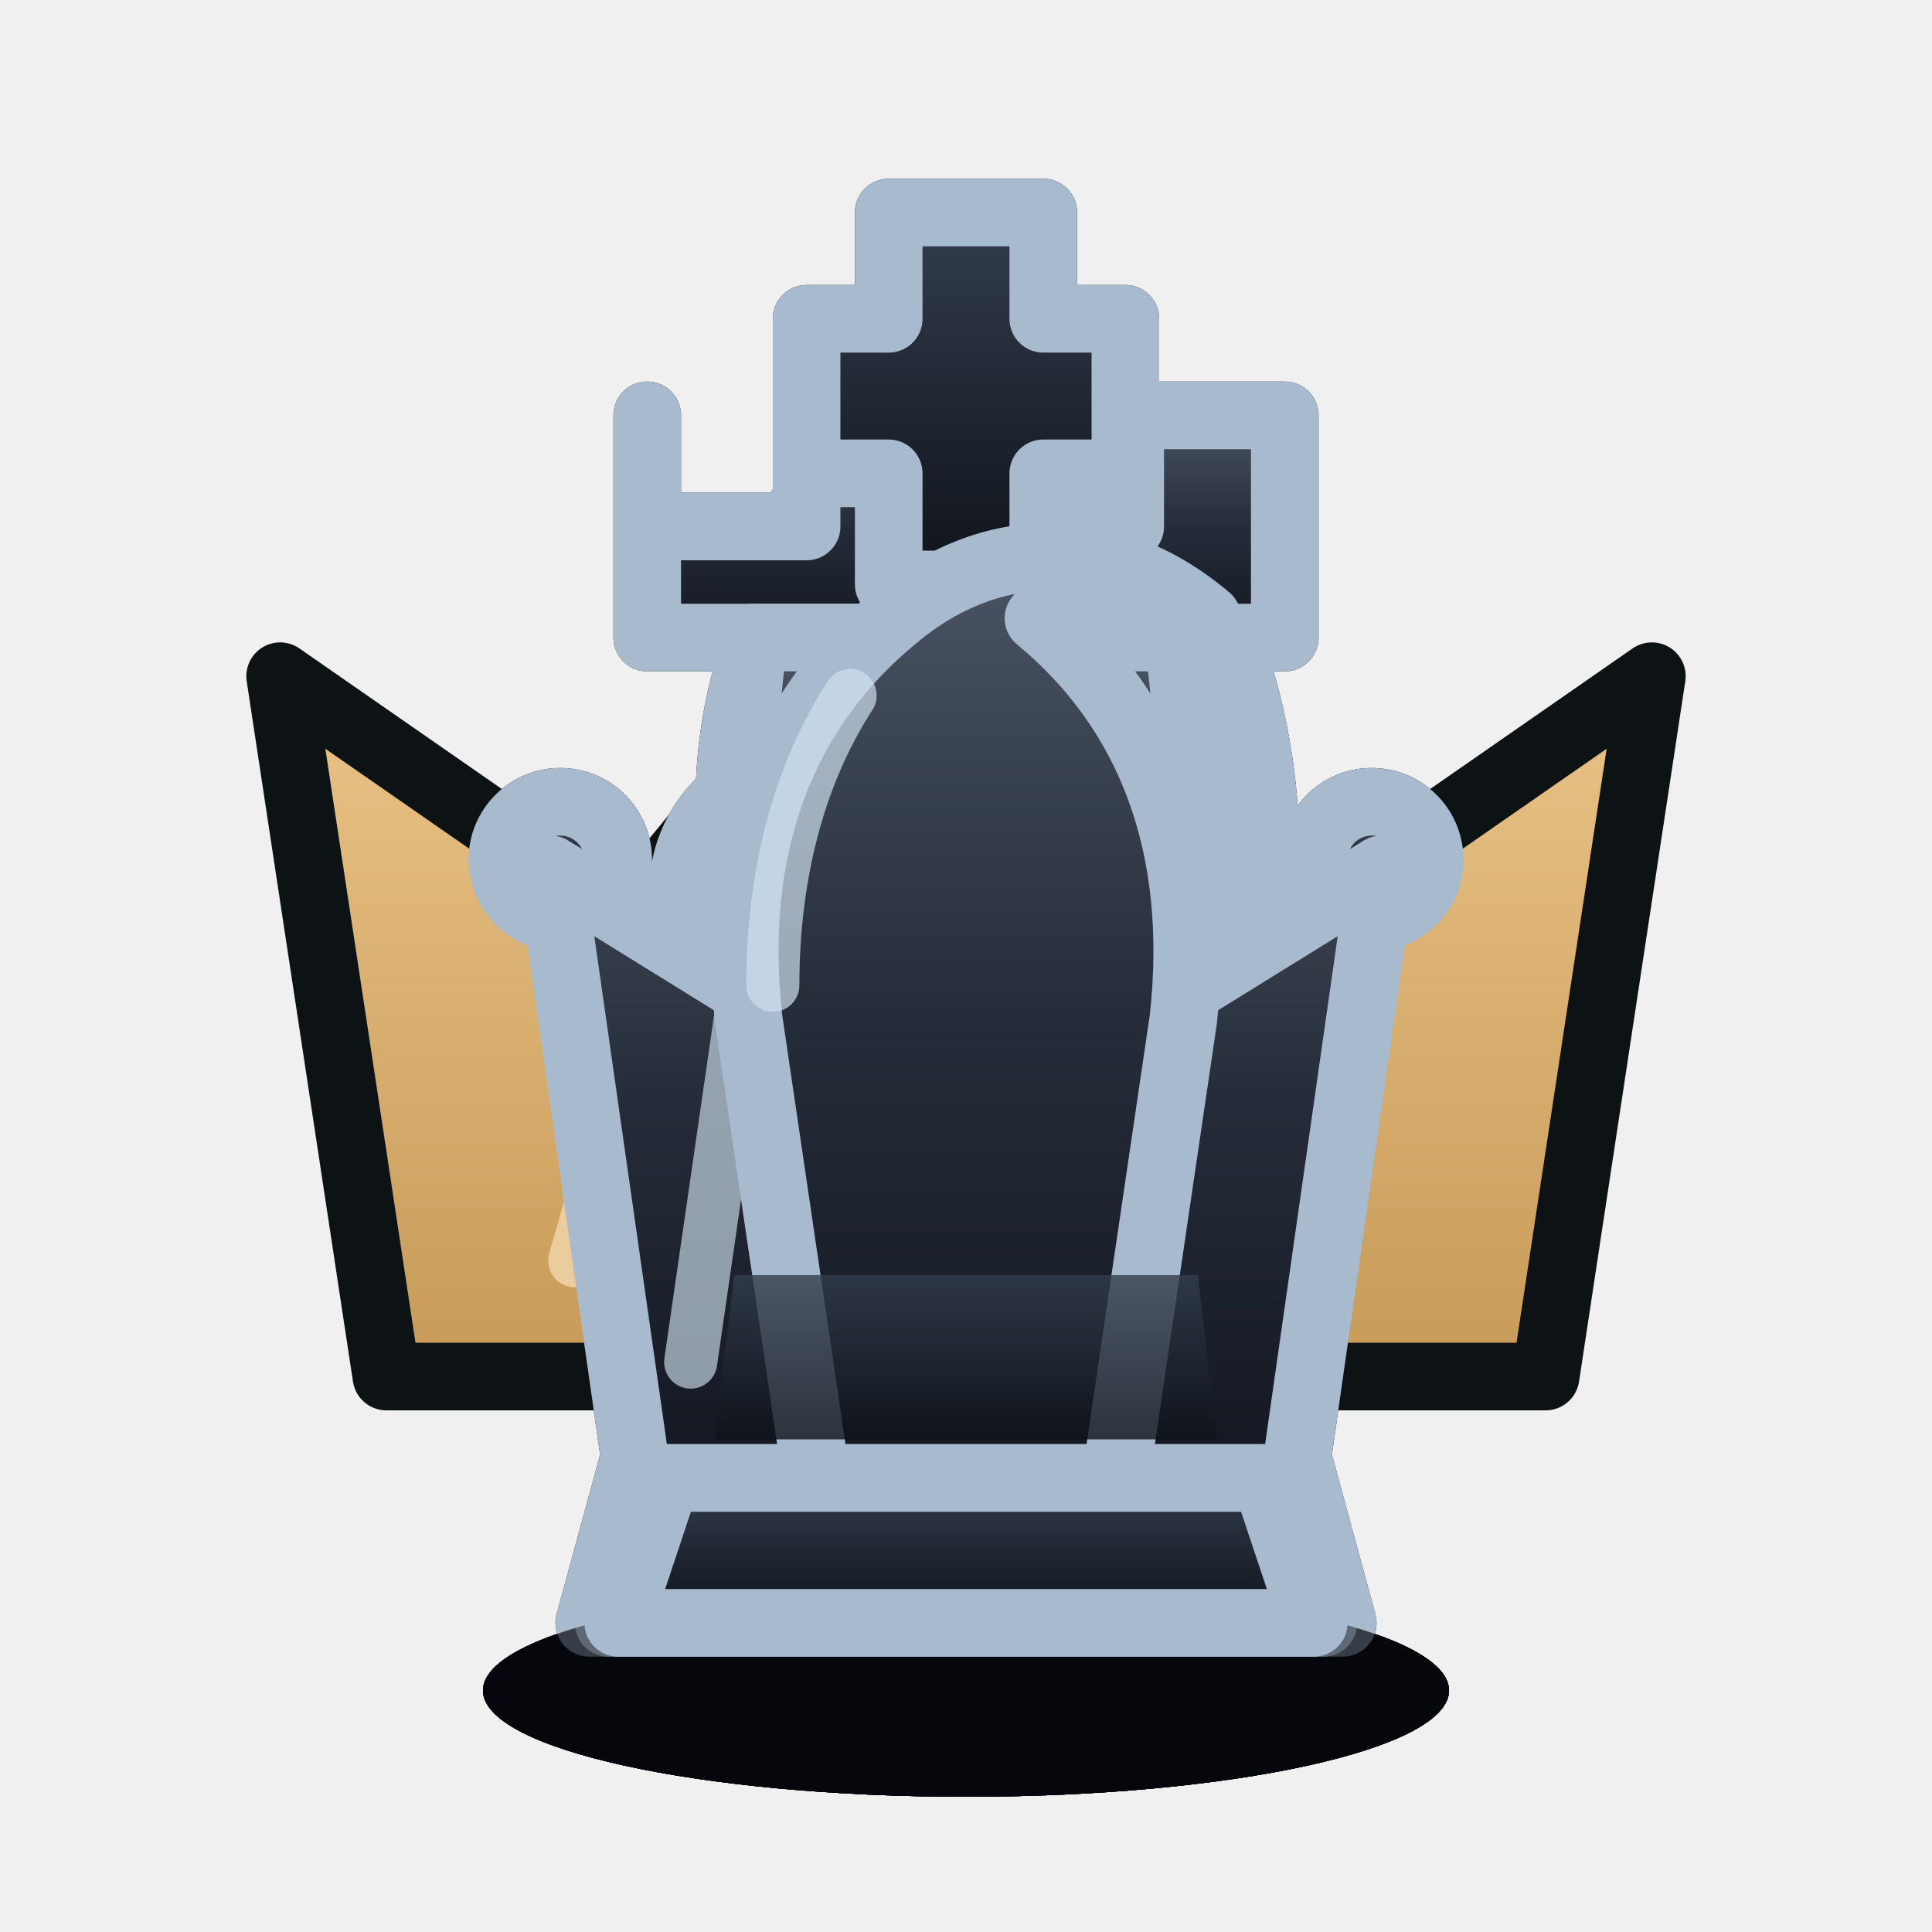
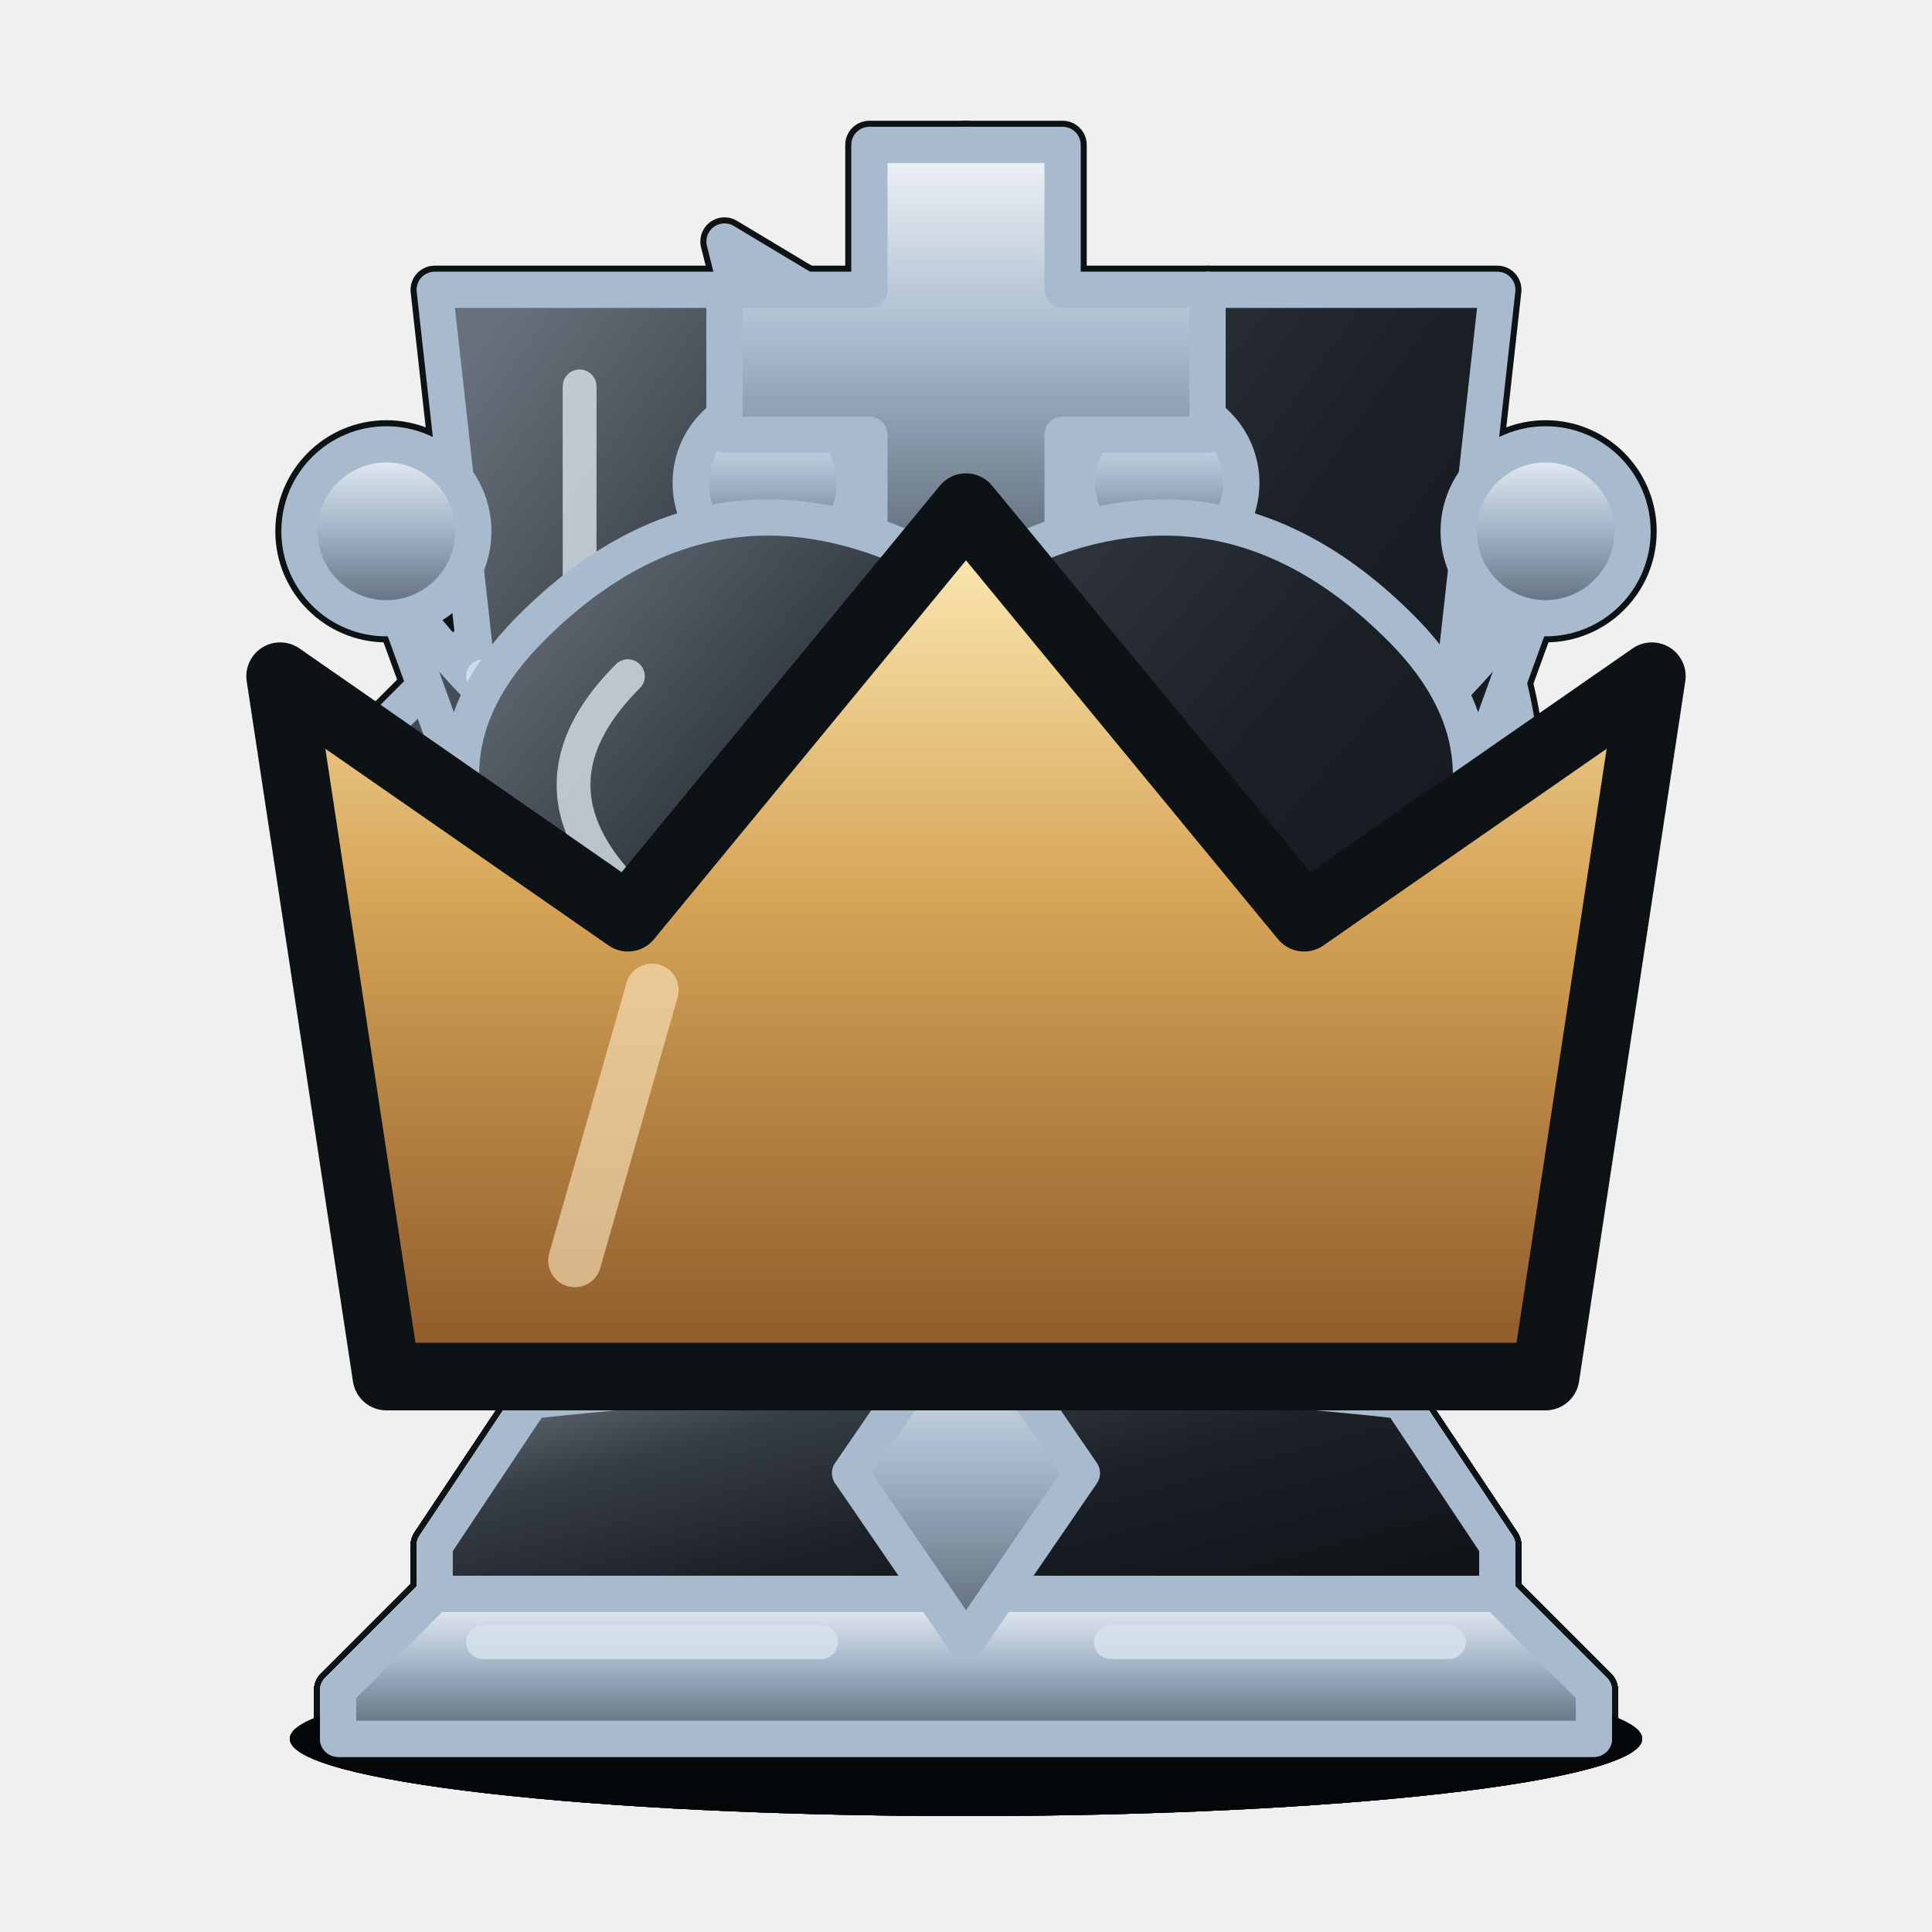
- <svg xmlns="http://www.w3.org/2000/svg" width="40px" height="40px" viewBox="0 0 40 40" version="1.1">
+ <svg xmlns="http://www.w3.org/2000/svg" width="40px" height="40px" viewBox="0 0 40 40">
  <defs>
-     <linearGradient id="ivory" x1="0" y1="0" x2="0" y2="1">
-       <stop offset="0" stop-color="#faf5e8" />
-       <stop offset="0.55" stop-color="#ece2cb" />
-       <stop offset="1" stop-color="#cbbd9e" />
+     <linearGradient id="ivory" x1="0%" y1="20%" x2="100%" y2="85%">
+       <stop stop-color="#fff9e8" />
+       <stop offset=".32" stop-color="#eee4cb" />
+       <stop offset=".68" stop-color="#c6b79a" />
+       <stop offset="1" stop-color="#948365" />
    </linearGradient>
-     <linearGradient id="ivory-edge" x1="0" y1="0" x2="0" y2="1">
-       <stop offset="0" stop-color="#e7dbc0" />
-       <stop offset="1" stop-color="#b1a180" />
+     <linearGradient id="obsidian" x1="0%" y1="10%" x2="100%" y2="85%">
+       <stop stop-color="#68717b" />
+       <stop offset=".25" stop-color="#373d46" />
+       <stop offset=".58" stop-color="#1b2027" />
+       <stop offset="1" stop-color="#101318" />
    </linearGradient>
-     <linearGradient id="obsidian" x1="0" y1="0" x2="0" y2="1">
-       <stop offset="0" stop-color="#4a5464" />
-       <stop offset="0.5" stop-color="#252c39" />
-       <stop offset="1" stop-color="#131720" />
+     <linearGradient id="gold" x1="0%" y1="0%" x2="0%" y2="100%">
+       <stop stop-color="#fff0bb" />
+       <stop offset=".45" stop-color="#d6a457" />
+       <stop offset="1" stop-color="#8b5828" />
    </linearGradient>
-     <linearGradient id="obsidian-edge" x1="0" y1="0" x2="0" y2="1">
-       <stop offset="0" stop-color="#333d4d" />
-       <stop offset="1" stop-color="#0e1219" />
-     </linearGradient>
-     <linearGradient id="gold" x1="0" y1="0" x2="0" y2="1">
-       <stop offset="0" stop-color="#f2cd92" />
-       <stop offset="1" stop-color="#c79a58" />
+     <linearGradient id="silver" x1="0%" y1="0%" x2="0%" y2="100%">
+       <stop stop-color="#f1f5f8" />
+       <stop offset=".45" stop-color="#a8bacd" />
+       <stop offset="1" stop-color="#586574" />
    </linearGradient>
  </defs>
-   <g id="wp" stroke="#0d1214" stroke-width="1.4" stroke-linejoin="round">
-     <ellipse class="sh" cx="20" cy="35" rx="10" ry="2.2" fill="#04070a" stroke="none" opacity="0.45" />
-     <circle cx="20" cy="12.4" r="3.9" fill="url(#ivory)" />
-     <path d="M16.6 15.8h6.8l1 2h-8.8z" fill="url(#gold)" />
-     <path d="M15.6 17.8h8.8l2.3 9.4H13.3z" fill="url(#ivory)" />
-     <path d="M12.6 33.6h14.8l-1.1-4h-12.6z" fill="url(#ivory-edge)" />
-     <path class="hi" d="M18.2 11a2.4 2.4 0 0 1 1.2-1.9" fill="none" stroke="#ffffff" stroke-width="1.1" stroke-linecap="round" opacity="0.6" />
-     <path class="hi" d="M17.4 19.2l-1 6" fill="none" stroke="#f7f0dd" stroke-width="1.1" stroke-linecap="round" opacity="0.55" />
+   <g id="wp" stroke="#0d1214" stroke-width="1" stroke-linejoin="round">
+     <ellipse class="sh" cx="20" cy="36" rx="14" ry="1.6" fill="#04070a" stroke="none" opacity=".35" />
+     <circle cx="20" cy="12" r="6" fill="url(#ivory)" />
+     <path d="M15 20 Q16 26 11 29 L29 29 Q24 26 25 20 Z" fill="url(#ivory)" />
+     <path d="M14 18 Q20 17 26 18 L27 20 Q20 22 13 20 Z" fill="url(#gold)" />
+     <path class="hi" fill="none" stroke="#fffdf3" stroke-width=".7" stroke-linecap="round" opacity=".8" d="M16 12 Q16 9 19 8 M17 22 Q17 26 15 27" />
+     <path d="M11 29 Q20 28 29 29 L31 32 L31 33 L9 33 L9 32 Z" fill="url(#ivory)" />
+     <path d="M9 33 L31 33 L33 35 L33 36 L7 36 L7 35 Z" fill="url(#gold)" />
+     <path d="M20 27 L22.4 30.5 L20 34 L17.6 30.5 Z" fill="url(#gold)" />
+     <path class="hi" fill="none" stroke="#fffdf3" stroke-width=".7" stroke-linecap="round" opacity=".8" d="M10 34 L17 34 M23 34 L30 34" />
  </g>
-   <g id="wn" stroke="#0d1214" stroke-width="1.4" stroke-linejoin="round">
-     <ellipse class="sh" cx="20" cy="35" rx="10" ry="2.2" fill="#04070a" stroke="none" opacity="0.45" />
-     <path d="M26.2 33.6H14.4l.6-4.6c2-1 3.3-2.5 4-4.6l-2.8-.6a3.1 3.1 0 0 1-2.5-3.7l.5-2.2a2.6 2.6 0 0 1 1.7-1.9l2.1-.8-.4-2.7 3.7 1.5c.5.2 1 .1 1.4-.2l2.1-2c.9 1.8 1.4 3.8 1.4 5.8 0 4.7-1.6 6.7-.9 11.4l1 4.4z" fill="url(#ivory)" />
-     <path d="M21.9 15.1l1.7-1.6c.9 1.8 1.4 3.8 1.4 5.8 0 4.7-1.6 6.7-.9 11.4l1 4.4h-2.6l-1-4.2c-.7-4.7-.9-6.9-.8-9.6z" fill="url(#ivory-edge)" stroke="none" opacity="0.7" />
-     <circle cx="17.6" cy="15.4" r="0.9" fill="#0d1214" stroke="none" />
-     <path class="hi" d="M19.6 13.4c2.6 1.6 4 4.3 4 7.6" fill="none" stroke="#ffffff" stroke-width="1.1" stroke-linecap="round" opacity="0.6" />
+   <g id="wn" stroke="#0d1214" stroke-width="1" stroke-linejoin="round">
+     <ellipse class="sh" cx="20" cy="36" rx="14" ry="1.6" fill="#04070a" stroke="none" opacity=".35" />
+     <path d="M11 29 Q12 23 18 19 L15 20 L10 19 L7 16 L12 11 L16 9 L15 5 L20 8 Q25 5 29 10 Q34 16 29 23 L29 29 Z" fill="url(#ivory)" />
+     <path d="M21 8 Q29 9 30 16 Q30 20 27 24 L26 29 L22 29 Q22 23 26 19 Q29 12 21 8 Z" fill="url(#gold)" stroke="none" />
+     <path d="M10 16 L13 17 M15 12 L17 11" fill="none" stroke="#68543a" stroke-width="1.3" stroke-linecap="round" />
+     <path class="hi" fill="none" stroke="#fffdf3" stroke-width=".7" stroke-linecap="round" opacity=".8" d="M12 15 L16 12 M20 10 Q25 12 24 16 M13 27 Q15 23 19 22" />
+     <path d="M11 29 Q20 28 29 29 L31 32 L31 33 L9 33 L9 32 Z" fill="url(#ivory)" />
+     <path d="M9 33 L31 33 L33 35 L33 36 L7 36 L7 35 Z" fill="url(#gold)" />
+     <path d="M20 27 L22.4 30.5 L20 34 L17.6 30.5 Z" fill="url(#gold)" />
+     <path class="hi" fill="none" stroke="#fffdf3" stroke-width=".7" stroke-linecap="round" opacity=".8" d="M10 34 L17 34 M23 34 L30 34" />
  </g>
-   <g id="wb" stroke="#0d1214" stroke-width="1.4" stroke-linejoin="round">
-     <ellipse class="sh" cx="20" cy="35" rx="10" ry="2.2" fill="#04070a" stroke="none" opacity="0.45" />
-     <path d="M20 7.8c-3 2-4.9 5.3-4.9 8.8 0 1.6.3 3 .9 4.3h8c.6-1.3.9-2.7.9-4.3 0-3.5-1.9-6.8-4.9-8.8z" fill="url(#ivory)" />
-     <path d="M18.4 10.6l3.4 4.4" fill="none" stroke="#0d1214" stroke-width="1.5" stroke-linecap="round" />
-     <path d="M14.9 22.9h10.2l.7 3h-11.6z" fill="url(#gold)" />
-     <path d="M12.8 33.6h14.4l-1-4.2H13.8z" fill="url(#ivory-edge)" />
-     <path class="hi" d="M17.2 11.6c-1.1 1.5-1.7 3.4-1.7 5.4" fill="none" stroke="#ffffff" stroke-width="1.1" stroke-linecap="round" opacity="0.6" />
+   <g id="wb" stroke="#0d1214" stroke-width="1" stroke-linejoin="round">
+     <ellipse class="sh" cx="20" cy="36" rx="14" ry="1.6" fill="#04070a" stroke="none" opacity=".35" />
+     <path d="M15 19 Q9 14 20 4 Q31 14 25 19 Q23 21 24 24 Q25 27 29 29 L11 29 Q15 27 16 24 Q17 21 15 19 Z" fill="url(#ivory)" />
+     <path d="M20 5 L20 13" stroke="#68543a" stroke-width="2" stroke-linecap="round" />
+     <circle cx="20" cy="14" r="1.4" fill="#68543a" stroke="none" />
+     <path d="M14 20 Q20 18 26 20 L27 22 Q20 24 13 22 Z" fill="url(#gold)" />
+     <path class="hi" fill="none" stroke="#fffdf3" stroke-width=".7" stroke-linecap="round" opacity=".8" d="M16 10 Q12 15 16 17 M18 24 L16 27" />
+     <path d="M11 29 Q20 28 29 29 L31 32 L31 33 L9 33 L9 32 Z" fill="url(#ivory)" />
+     <path d="M9 33 L31 33 L33 35 L33 36 L7 36 L7 35 Z" fill="url(#gold)" />
+     <path d="M20 27 L22.4 30.5 L20 34 L17.6 30.5 Z" fill="url(#gold)" />
+     <path class="hi" fill="none" stroke="#fffdf3" stroke-width=".7" stroke-linecap="round" opacity=".8" d="M10 34 L17 34 M23 34 L30 34" />
  </g>
-   <g id="wr" stroke="#0d1214" stroke-width="1.4" stroke-linejoin="round">
-     <ellipse class="sh" cx="20" cy="35" rx="10" ry="2.2" fill="#04070a" stroke="none" opacity="0.45" />
-     <path d="M13.4 8.6v4.6h13.2V8.6h-3.2v2.3h-3.3V8.6h-3.4v2.3h-3.3z" fill="url(#ivory)" />
-     <path d="M15.6 13.2h8.8l1.5 14.4H14.1z" fill="url(#ivory)" />
-     <path d="M14.8 20h10.4l.4 4H14.4z" fill="url(#ivory-edge)" stroke="none" opacity="0.65" />
-     <path d="M12.2 33.6h15.6l-1.2-4.4H13.4z" fill="url(#ivory-edge)" />
-     <path class="hi" d="M17 15l-1.1 10.6" fill="none" stroke="#ffffff" stroke-width="1.1" stroke-linecap="round" opacity="0.55" />
+   <g id="wr" stroke="#0d1214" stroke-width="1" stroke-linejoin="round">
+     <ellipse class="sh" cx="20" cy="36" rx="14" ry="1.6" fill="#04070a" stroke="none" opacity=".35" />
+     <path d="M9 6 L15 6 L15 10 L18 10 L18 6 L22 6 L22 10 L25 10 L25 6 L31 6 L30 15 L27 17 Q25 24 29 29 L11 29 Q15 24 13 17 L10 15 Z" fill="url(#ivory)" />
+     <path d="M10 15 L30 15 L28 18 L12 18 Z" fill="url(#gold)" />
+     <path d="M17 28 L17 24 Q20 18 23 24 L23 28 Z" fill="#68543a" opacity=".55" stroke="none" />
+     <path class="hi" fill="none" stroke="#fffdf3" stroke-width=".7" stroke-linecap="round" opacity=".8" d="M12 8 L12 13 L27 13 M16 19 L15 25" />
+     <path d="M11 29 Q20 28 29 29 L31 32 L31 33 L9 33 L9 32 Z" fill="url(#ivory)" />
+     <path d="M9 33 L31 33 L33 35 L33 36 L7 36 L7 35 Z" fill="url(#gold)" />
+     <path d="M20 27 L22.4 30.5 L20 34 L17.6 30.5 Z" fill="url(#gold)" />
+     <path class="hi" fill="none" stroke="#fffdf3" stroke-width=".7" stroke-linecap="round" opacity=".8" d="M10 34 L17 34 M23 34 L30 34" />
  </g>
-   <g id="wq" stroke="#0d1214" stroke-width="1.4" stroke-linejoin="round">
-     <ellipse class="sh" cx="20" cy="35" rx="10" ry="2.2" fill="#04070a" stroke="none" opacity="0.45" />
-     <circle cx="11.6" cy="17.8" r="1.2" fill="url(#gold)" />
-     <circle cx="20" cy="13.6" r="1.2" fill="url(#gold)" />
-     <circle cx="28.4" cy="17.8" r="1.2" fill="url(#gold)" />
-     <path d="M13.2 30.6h13.6l1.8-12.6-4.2 2.6-2.5-5.6-1.9 5.4-1.9-5.4-2.5 5.6-4.2-2.6z" fill="url(#ivory)" />
-     <path d="M12.6 33.6h14.8l-1.1-2.8H13.7z" fill="url(#ivory-edge)" />
-     <path class="hi" d="M15.4 20.6l-1.1 7.6" fill="none" stroke="#ffffff" stroke-width="1.1" stroke-linecap="round" opacity="0.55" />
+   <g id="wq" stroke="#0d1214" stroke-width="1" stroke-linejoin="round">
+     <ellipse class="sh" cx="20" cy="36" rx="14" ry="1.6" fill="#04070a" stroke="none" opacity=".35" />
+     <path d="M8 12 Q15 21 16 12 L20 5 L24 12 Q25 21 32 12 L28 23 Q24 25 29 29 L11 29 Q16 25 12 23 Z" fill="url(#ivory)" />
+     <circle cx="8" cy="11" r="1.8" fill="url(#gold)" />
+     <circle cx="16" cy="10" r="1.7" fill="url(#gold)" />
+     <circle cx="24" cy="10" r="1.7" fill="url(#gold)" />
+     <circle cx="32" cy="11" r="1.8" fill="url(#gold)" />
+     <path d="M20 3 L22 6 L20 9 L18 6 Z" fill="url(#gold)" />
+     <path d="M12 22 Q20 24 28 22 L27 24 Q20 26 13 24 Z" fill="url(#gold)" />
+     <path d="M20 13 L23 18 L20 22 L17 18 Z" fill="url(#gold)" />
+     <path class="hi" fill="none" stroke="#fffdf3" stroke-width=".7" stroke-linecap="round" opacity=".8" d="M10 14 L14 20 M19 25 L17 28" />
+     <path d="M11 29 Q20 28 29 29 L31 32 L31 33 L9 33 L9 32 Z" fill="url(#ivory)" />
+     <path d="M9 33 L31 33 L33 35 L33 36 L7 36 L7 35 Z" fill="url(#gold)" />
+     <path d="M20 27 L22.4 30.5 L20 34 L17.6 30.5 Z" fill="url(#gold)" />
+     <path class="hi" fill="none" stroke="#fffdf3" stroke-width=".7" stroke-linecap="round" opacity=".8" d="M10 34 L17 34 M23 34 L30 34" />
  </g>
-   <g id="wk" stroke="#0d1214" stroke-width="1.4" stroke-linejoin="round">
-     <ellipse class="sh" cx="20" cy="35" rx="10" ry="2.2" fill="#04070a" stroke="none" opacity="0.45" />
-     <path d="M18.4 4.4h3.2v2.2h1.7v3.2h-1.7v2.3h-3.2V9.8h-1.7V6.6h1.7z" fill="url(#gold)" />
-     <path d="M25 12.8c-2-1.7-4.5-1.7-6.5 0-2.3 1.9-3.4 4.7-3 8.3l1.4 9.5h6.2l1.4-9.5c.4-3.6-.7-6.4-3-8.3l1.5-.1z" fill="url(#ivory)" />
-     <path d="M15.2 26.4h9.6l.4 3.4h-10.4z" fill="url(#ivory-edge)" stroke="none" opacity="0.7" />
-     <path d="M12.8 33.6h14.4l-1-3h-12.4z" fill="url(#ivory-edge)" />
-     <path class="hi" d="M17.6 14.4c-1.1 1.7-1.6 3.8-1.6 6" fill="none" stroke="#ffffff" stroke-width="1.1" stroke-linecap="round" opacity="0.6" />
+   <g id="wk" stroke="#0d1214" stroke-width="1" stroke-linejoin="round">
+     <ellipse class="sh" cx="20" cy="36" rx="14" ry="1.6" fill="#04070a" stroke="none" opacity=".35" />
+     <path d="M18 3 L22 3 L22 6 L25 6 L25 9 L22 9 L22 12 L18 12 L18 9 L15 9 L15 6 L18 6 Z" fill="url(#gold)" />
+     <path d="M20 12 Q15 9 11 13 Q7 17 14 22 Q16 25 11 29 L29 29 Q24 25 26 22 Q33 17 29 13 Q25 9 20 12 Z" fill="url(#ivory)" />
+     <path d="M20 12 Q16 16 20 21 Q24 16 20 12 Z" fill="url(#gold)" />
+     <path d="M13 21 Q20 23 27 21 L27 24 Q20 26 13 24 Z" fill="url(#gold)" />
+     <path class="hi" fill="none" stroke="#fffdf3" stroke-width=".7" stroke-linecap="round" opacity=".8" d="M13 14 Q10 17 15 20 M17 25 L15 28" />
+     <path d="M11 29 Q20 28 29 29 L31 32 L31 33 L9 33 L9 32 Z" fill="url(#ivory)" />
+     <path d="M9 33 L31 33 L33 35 L33 36 L7 36 L7 35 Z" fill="url(#gold)" />
+     <path d="M20 27 L22.4 30.5 L20 34 L17.6 30.5 Z" fill="url(#gold)" />
+     <path class="hi" fill="none" stroke="#fffdf3" stroke-width=".7" stroke-linecap="round" opacity=".8" d="M10 34 L17 34 M23 34 L30 34" />
+   </g>
+   <g id="bp" stroke="#a8bacd" stroke-width="0.75" stroke-linejoin="round">
+     <ellipse class="sh" cx="20" cy="36" rx="14" ry="1.6" fill="#04070a" stroke="none" opacity=".35" />
+     <circle cx="20" cy="12" r="6" fill="url(#obsidian)" />
+     <path d="M15 20 Q16 26 11 29 L29 29 Q24 26 25 20 Z" fill="url(#obsidian)" />
+     <path d="M14 18 Q20 17 26 18 L27 20 Q20 22 13 20 Z" fill="url(#silver)" />
+     <path class="hi" fill="none" stroke="#d8e3ec" stroke-width=".7" stroke-linecap="round" opacity=".8" d="M16 12 Q16 9 19 8 M17 22 Q17 26 15 27" />
+     <path d="M11 29 Q20 28 29 29 L31 32 L31 33 L9 33 L9 32 Z" fill="url(#obsidian)" />
+     <path d="M9 33 L31 33 L33 35 L33 36 L7 36 L7 35 Z" fill="url(#silver)" />
+     <path d="M20 27 L22.4 30.5 L20 34 L17.6 30.5 Z" fill="url(#silver)" />
+     <path class="hi" fill="none" stroke="#d8e3ec" stroke-width=".7" stroke-linecap="round" opacity=".8" d="M10 34 L17 34 M23 34 L30 34" />
+   </g>
+   <g id="bn" stroke="#a8bacd" stroke-width="0.75" stroke-linejoin="round">
+     <ellipse class="sh" cx="20" cy="36" rx="14" ry="1.6" fill="#04070a" stroke="none" opacity=".35" />
+     <path d="M11 29 Q12 23 18 19 L15 20 L10 19 L7 16 L12 11 L16 9 L15 5 L20 8 Q25 5 29 10 Q34 16 29 23 L29 29 Z" fill="url(#obsidian)" />
+     <path d="M21 8 Q29 9 30 16 Q30 20 27 24 L26 29 L22 29 Q22 23 26 19 Q29 12 21 8 Z" fill="url(#silver)" stroke="none" />
+     <path d="M10 16 L13 17 M15 12 L17 11" fill="none" stroke="#0c1015" stroke-width="1.3" stroke-linecap="round" />
+     <path class="hi" fill="none" stroke="#d8e3ec" stroke-width=".7" stroke-linecap="round" opacity=".8" d="M12 15 L16 12 M20 10 Q25 12 24 16 M13 27 Q15 23 19 22" />
+     <path d="M11 29 Q20 28 29 29 L31 32 L31 33 L9 33 L9 32 Z" fill="url(#obsidian)" />
+     <path d="M9 33 L31 33 L33 35 L33 36 L7 36 L7 35 Z" fill="url(#silver)" />
+     <path d="M20 27 L22.4 30.5 L20 34 L17.6 30.5 Z" fill="url(#silver)" />
+     <path class="hi" fill="none" stroke="#d8e3ec" stroke-width=".7" stroke-linecap="round" opacity=".8" d="M10 34 L17 34 M23 34 L30 34" />
+   </g>
+   <g id="bb" stroke="#a8bacd" stroke-width="0.75" stroke-linejoin="round">
+     <ellipse class="sh" cx="20" cy="36" rx="14" ry="1.6" fill="#04070a" stroke="none" opacity=".35" />
+     <path d="M15 19 Q9 14 20 4 Q31 14 25 19 Q23 21 24 24 Q25 27 29 29 L11 29 Q15 27 16 24 Q17 21 15 19 Z" fill="url(#obsidian)" />
+     <path d="M20 5 L20 13" stroke="#0c1015" stroke-width="2" stroke-linecap="round" />
+     <circle cx="20" cy="14" r="1.4" fill="#0c1015" stroke="none" />
+     <path d="M14 20 Q20 18 26 20 L27 22 Q20 24 13 22 Z" fill="url(#silver)" />
+     <path class="hi" fill="none" stroke="#d8e3ec" stroke-width=".7" stroke-linecap="round" opacity=".8" d="M16 10 Q12 15 16 17 M18 24 L16 27" />
+     <path d="M11 29 Q20 28 29 29 L31 32 L31 33 L9 33 L9 32 Z" fill="url(#obsidian)" />
+     <path d="M9 33 L31 33 L33 35 L33 36 L7 36 L7 35 Z" fill="url(#silver)" />
+     <path d="M20 27 L22.4 30.5 L20 34 L17.6 30.5 Z" fill="url(#silver)" />
+     <path class="hi" fill="none" stroke="#d8e3ec" stroke-width=".7" stroke-linecap="round" opacity=".8" d="M10 34 L17 34 M23 34 L30 34" />
+   </g>
+   <g id="br" stroke="#a8bacd" stroke-width="0.75" stroke-linejoin="round">
+     <ellipse class="sh" cx="20" cy="36" rx="14" ry="1.6" fill="#04070a" stroke="none" opacity=".35" />
+     <path d="M9 6 L15 6 L15 10 L18 10 L18 6 L22 6 L22 10 L25 10 L25 6 L31 6 L30 15 L27 17 Q25 24 29 29 L11 29 Q15 24 13 17 L10 15 Z" fill="url(#obsidian)" />
+     <path d="M10 15 L30 15 L28 18 L12 18 Z" fill="url(#silver)" />
+     <path d="M17 28 L17 24 Q20 18 23 24 L23 28 Z" fill="#0c1015" opacity=".55" stroke="none" />
+     <path class="hi" fill="none" stroke="#d8e3ec" stroke-width=".7" stroke-linecap="round" opacity=".8" d="M12 8 L12 13 L27 13 M16 19 L15 25" />
+     <path d="M11 29 Q20 28 29 29 L31 32 L31 33 L9 33 L9 32 Z" fill="url(#obsidian)" />
+     <path d="M9 33 L31 33 L33 35 L33 36 L7 36 L7 35 Z" fill="url(#silver)" />
+     <path d="M20 27 L22.4 30.5 L20 34 L17.6 30.5 Z" fill="url(#silver)" />
+     <path class="hi" fill="none" stroke="#d8e3ec" stroke-width=".7" stroke-linecap="round" opacity=".8" d="M10 34 L17 34 M23 34 L30 34" />
+   </g>
+   <g id="bq" stroke="#a8bacd" stroke-width="0.75" stroke-linejoin="round">
+     <ellipse class="sh" cx="20" cy="36" rx="14" ry="1.6" fill="#04070a" stroke="none" opacity=".35" />
+     <path d="M8 12 Q15 21 16 12 L20 5 L24 12 Q25 21 32 12 L28 23 Q24 25 29 29 L11 29 Q16 25 12 23 Z" fill="url(#obsidian)" />
+     <circle cx="8" cy="11" r="1.8" fill="url(#silver)" />
+     <circle cx="16" cy="10" r="1.7" fill="url(#silver)" />
+     <circle cx="24" cy="10" r="1.7" fill="url(#silver)" />
+     <circle cx="32" cy="11" r="1.8" fill="url(#silver)" />
+     <path d="M20 3 L22 6 L20 9 L18 6 Z" fill="url(#silver)" />
+     <path d="M12 22 Q20 24 28 22 L27 24 Q20 26 13 24 Z" fill="url(#silver)" />
+     <path d="M20 13 L23 18 L20 22 L17 18 Z" fill="url(#silver)" />
+     <path class="hi" fill="none" stroke="#d8e3ec" stroke-width=".7" stroke-linecap="round" opacity=".8" d="M10 14 L14 20 M19 25 L17 28" />
+     <path d="M11 29 Q20 28 29 29 L31 32 L31 33 L9 33 L9 32 Z" fill="url(#obsidian)" />
+     <path d="M9 33 L31 33 L33 35 L33 36 L7 36 L7 35 Z" fill="url(#silver)" />
+     <path d="M20 27 L22.4 30.5 L20 34 L17.6 30.5 Z" fill="url(#silver)" />
+     <path class="hi" fill="none" stroke="#d8e3ec" stroke-width=".7" stroke-linecap="round" opacity=".8" d="M10 34 L17 34 M23 34 L30 34" />
+   </g>
+   <g id="bk" stroke="#a8bacd" stroke-width="0.75" stroke-linejoin="round">
+     <ellipse class="sh" cx="20" cy="36" rx="14" ry="1.6" fill="#04070a" stroke="none" opacity=".35" />
+     <path d="M18 3 L22 3 L22 6 L25 6 L25 9 L22 9 L22 12 L18 12 L18 9 L15 9 L15 6 L18 6 Z" fill="url(#silver)" />
+     <path d="M20 12 Q15 9 11 13 Q7 17 14 22 Q16 25 11 29 L29 29 Q24 25 26 22 Q33 17 29 13 Q25 9 20 12 Z" fill="url(#obsidian)" />
+     <path d="M20 12 Q16 16 20 21 Q24 16 20 12 Z" fill="url(#silver)" />
+     <path d="M13 21 Q20 23 27 21 L27 24 Q20 26 13 24 Z" fill="url(#silver)" />
+     <path class="hi" fill="none" stroke="#d8e3ec" stroke-width=".7" stroke-linecap="round" opacity=".8" d="M13 14 Q10 17 15 20 M17 25 L15 28" />
+     <path d="M11 29 Q20 28 29 29 L31 32 L31 33 L9 33 L9 32 Z" fill="url(#obsidian)" />
+     <path d="M9 33 L31 33 L33 35 L33 36 L7 36 L7 35 Z" fill="url(#silver)" />
+     <path d="M20 27 L22.4 30.5 L20 34 L17.6 30.5 Z" fill="url(#silver)" />
+     <path class="hi" fill="none" stroke="#d8e3ec" stroke-width=".7" stroke-linecap="round" opacity=".8" d="M10 34 L17 34 M23 34 L30 34" />
  </g>
  <g id="crown" stroke="#0d1214" stroke-width="1.4" stroke-linejoin="round">
    <path d="M8 28.5h24l2.2-14.5-7.2 5-7-8.5-7 8.5-7.2-5z" fill="url(#gold)" />
    <path class="hi" d="M13.5 20.5l-1.6 5.6" fill="none" stroke="#ffe9c4" stroke-width="1.1" stroke-linecap="round" opacity="0.6" />
  </g>
-   <g id="bp" stroke="#a8bacd" stroke-width="1.4" stroke-linejoin="round">
-     <ellipse class="sh" cx="20" cy="35" rx="10" ry="2.2" fill="#04070a" stroke="none" opacity="0.45" />
-     <circle cx="20" cy="12.4" r="3.9" fill="url(#obsidian)" />
-     <path d="M16.6 15.8h6.8l1 2h-8.8z" fill="url(#obsidian-edge)" />
-     <path d="M15.6 17.8h8.8l2.3 9.4H13.3z" fill="url(#obsidian)" />
-     <path d="M12.6 33.6h14.8l-1.1-4h-12.6z" fill="url(#obsidian-edge)" />
-     <path class="hi" d="M18.2 11a2.4 2.4 0 0 1 1.2-1.9" fill="none" stroke="#cfe0ee" stroke-width="1.1" stroke-linecap="round" opacity="0.7" />
-     <path class="hi" d="M17.4 19.2l-1 6" fill="none" stroke="#cfe0ee" stroke-width="1.1" stroke-linecap="round" opacity="0.55" />
-   </g>
-   <g id="bn" stroke="#a8bacd" stroke-width="1.4" stroke-linejoin="round">
-     <ellipse class="sh" cx="20" cy="35" rx="10" ry="2.2" fill="#04070a" stroke="none" opacity="0.45" />
-     <path d="M26.2 33.6H14.4l.6-4.6c2-1 3.3-2.5 4-4.6l-2.8-.6a3.1 3.1 0 0 1-2.5-3.7l.5-2.2a2.6 2.6 0 0 1 1.7-1.9l2.1-.8-.4-2.7 3.7 1.5c.5.2 1 .1 1.4-.2l2.1-2c.9 1.8 1.4 3.8 1.4 5.8 0 4.7-1.6 6.7-.9 11.4l1 4.4z" fill="url(#obsidian)" />
-     <path d="M21.9 15.1l1.7-1.6c.9 1.8 1.4 3.8 1.4 5.8 0 4.7-1.6 6.7-.9 11.4l1 4.4h-2.6l-1-4.2c-.7-4.7-.9-6.9-.8-9.6z" fill="url(#obsidian-edge)" stroke="none" opacity="0.8" />
-     <circle cx="17.6" cy="15.4" r="0.9" fill="#a8bacd" stroke="none" />
-     <path class="hi" d="M19.6 13.4c2.6 1.6 4 4.3 4 7.6" fill="none" stroke="#cfe0ee" stroke-width="1.1" stroke-linecap="round" opacity="0.7" />
-   </g>
-   <g id="bb" stroke="#a8bacd" stroke-width="1.4" stroke-linejoin="round">
-     <ellipse class="sh" cx="20" cy="35" rx="10" ry="2.2" fill="#04070a" stroke="none" opacity="0.45" />
-     <path d="M20 7.8c-3 2-4.9 5.3-4.9 8.8 0 1.6.3 3 .9 4.3h8c.6-1.3.9-2.7.9-4.3 0-3.5-1.9-6.8-4.9-8.8z" fill="url(#obsidian)" />
-     <path d="M18.4 10.6l3.4 4.4" fill="none" stroke="#a8bacd" stroke-width="1.5" stroke-linecap="round" />
-     <path d="M14.9 22.9h10.2l.7 3h-11.6z" fill="url(#obsidian-edge)" />
-     <path d="M12.8 33.6h14.4l-1-4.2H13.8z" fill="url(#obsidian-edge)" />
-     <path class="hi" d="M17.2 11.6c-1.1 1.5-1.7 3.4-1.7 5.4" fill="none" stroke="#cfe0ee" stroke-width="1.1" stroke-linecap="round" opacity="0.7" />
-   </g>
-   <g id="br" stroke="#a8bacd" stroke-width="1.4" stroke-linejoin="round">
-     <ellipse class="sh" cx="20" cy="35" rx="10" ry="2.2" fill="#04070a" stroke="none" opacity="0.45" />
-     <path d="M13.4 8.6v4.6h13.2V8.6h-3.2v2.3h-3.3V8.6h-3.4v2.3h-3.3z" fill="url(#obsidian)" />
-     <path d="M15.6 13.2h8.8l1.5 14.4H14.1z" fill="url(#obsidian)" />
-     <path d="M14.8 20h10.4l.4 4H14.4z" fill="url(#obsidian-edge)" stroke="none" opacity="0.8" />
-     <path d="M12.2 33.6h15.6l-1.2-4.4H13.4z" fill="url(#obsidian-edge)" />
-     <path class="hi" d="M17 15l-1.1 10.6" fill="none" stroke="#cfe0ee" stroke-width="1.1" stroke-linecap="round" opacity="0.6" />
-   </g>
-   <g id="bq" stroke="#a8bacd" stroke-width="1.4" stroke-linejoin="round">
-     <ellipse class="sh" cx="20" cy="35" rx="10" ry="2.2" fill="#04070a" stroke="none" opacity="0.45" />
-     <circle cx="11.6" cy="17.8" r="1.2" fill="url(#obsidian)" />
-     <circle cx="20" cy="13.6" r="1.2" fill="url(#obsidian)" />
-     <circle cx="28.4" cy="17.8" r="1.2" fill="url(#obsidian)" />
-     <path d="M13.2 30.6h13.6l1.8-12.6-4.2 2.6-2.5-5.6-1.9 5.4-1.9-5.4-2.5 5.6-4.2-2.6z" fill="url(#obsidian)" />
-     <path d="M12.6 33.6h14.8l-1.1-2.8H13.7z" fill="url(#obsidian-edge)" />
-     <path class="hi" d="M15.4 20.6l-1.1 7.6" fill="none" stroke="#cfe0ee" stroke-width="1.1" stroke-linecap="round" opacity="0.65" />
-   </g>
-   <g id="bk" stroke="#a8bacd" stroke-width="1.4" stroke-linejoin="round">
-     <ellipse class="sh" cx="20" cy="35" rx="10" ry="2.2" fill="#04070a" stroke="none" opacity="0.45" />
-     <path d="M18.4 4.4h3.2v2.2h1.7v3.2h-1.7v2.3h-3.2V9.8h-1.7V6.6h1.7z" fill="url(#obsidian-edge)" />
-     <path d="M25 12.8c-2-1.7-4.5-1.7-6.5 0-2.3 1.9-3.4 4.7-3 8.3l1.4 9.5h6.2l1.4-9.5c.4-3.6-.7-6.4-3-8.3l1.5-.1z" fill="url(#obsidian)" />
-     <path d="M15.2 26.4h9.6l.4 3.4h-10.4z" fill="url(#obsidian-edge)" stroke="none" opacity="0.8" />
-     <path d="M12.8 33.6h14.4l-1-3h-12.4z" fill="url(#obsidian-edge)" />
-     <path class="hi" d="M17.6 14.4c-1.1 1.7-1.6 3.8-1.6 6" fill="none" stroke="#cfe0ee" stroke-width="1.1" stroke-linecap="round" opacity="0.7" />
-   </g>
</svg>
